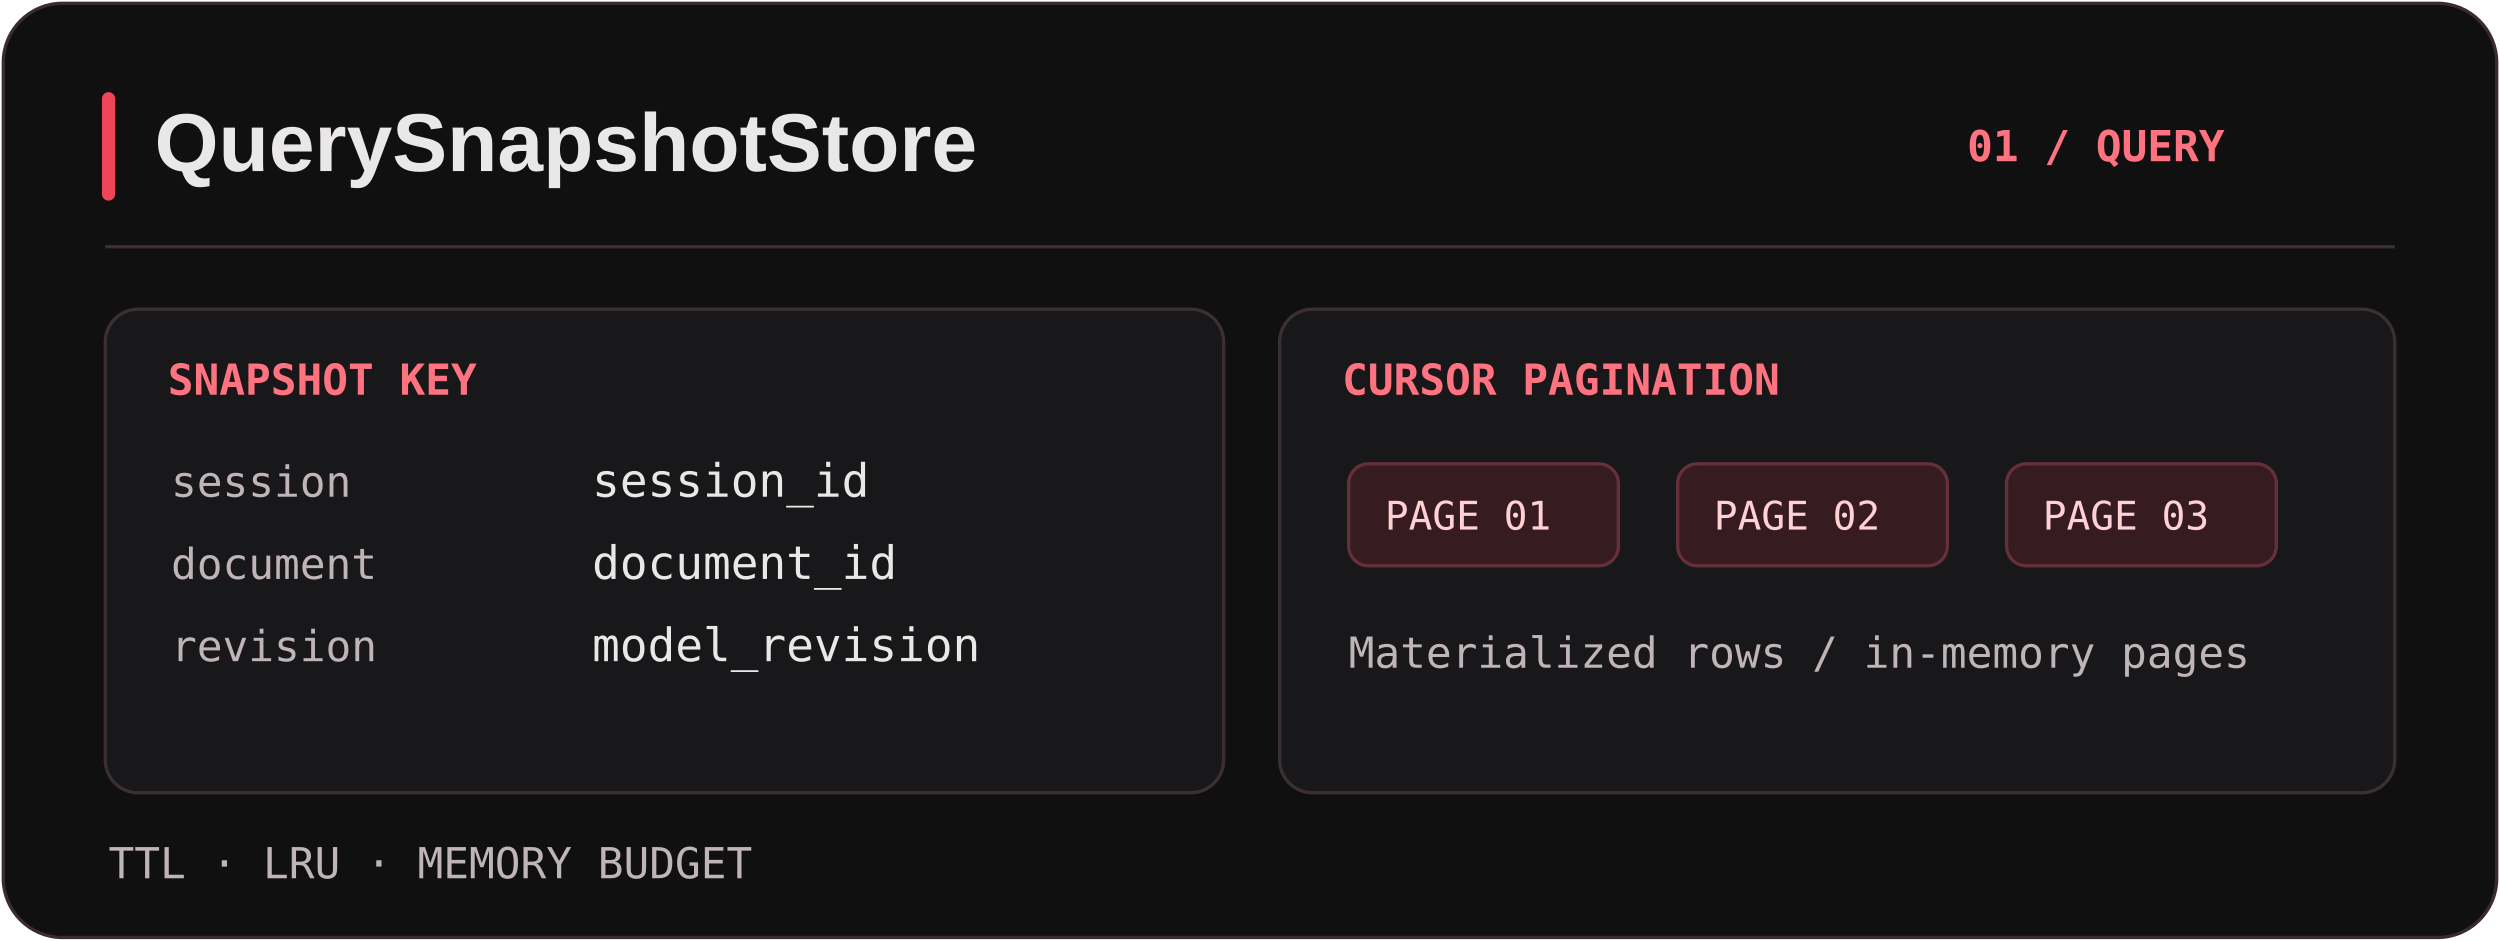
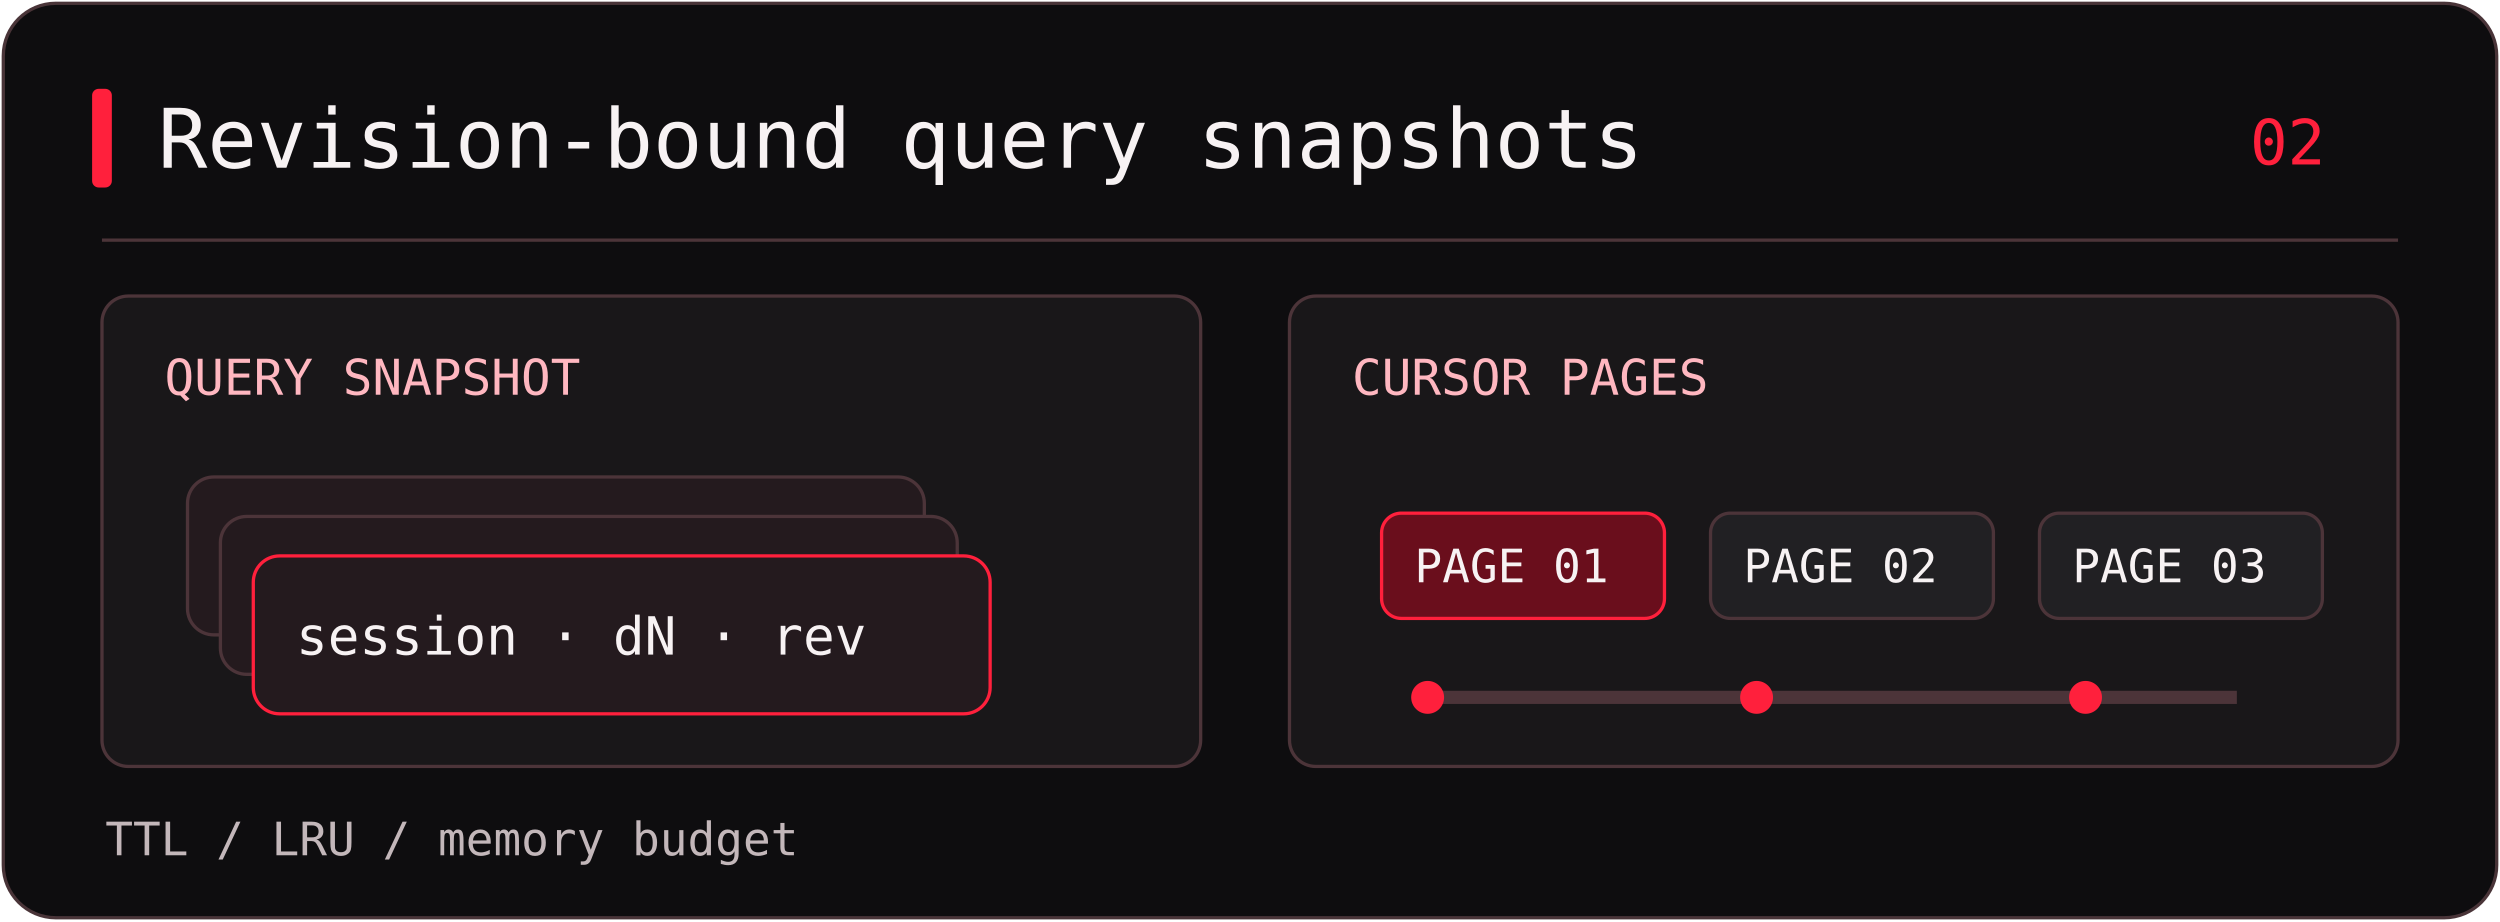
- <svg xmlns="http://www.w3.org/2000/svg" width="760" height="286" viewBox="0 0 760 286" role="img">
-   <defs>
-     <pattern id="grid" width="20" height="20" patternUnits="userSpaceOnUse">
-       <path d="M20 0H0V20" stroke="#312025" fill="none" />
-     </pattern>
-   </defs>
-   <rect x="1" y="1" width="758" height="284" rx="18" fill="#101011" stroke="#3b2b2f" />
-   <rect x="31" y="28" width="4" height="33" rx="2" fill="#ef4559" />
-   <text x="47" y="52" fill="#eae7e7" font-size="25" font-weight="700" font-family="Segoe UI, Arial, sans-serif">QuerySnapshotStore</text>
-   <text x="598" y="49" fill="#ff7380" font-size="13" font-weight="700" font-family="Consolas, monospace">01 / QUERY</text>
-   <path d="M32 75H728" fill="none" stroke="#3b3034" />
-   <rect x="32" y="94" width="340" height="147" rx="10" fill="#181719" stroke="#3a3033" />
-   <rect x="389" y="94" width="339" height="147" rx="10" fill="#181719" stroke="#3a3033" />
-   <text x="51" y="120" fill="#ff7380" font-size="13" font-weight="700" font-family="Consolas, monospace">SNAPSHOT KEY</text>
-   <text x="408" y="120" fill="#ff7380" font-size="13" font-weight="700" font-family="Consolas, monospace">CURSOR PAGINATION</text>
-   <text x="52" y="151" fill="#bfb4b8" font-size="13" font-weight="400" font-family="Consolas, monospace">session</text>
-   <text x="52" y="176" fill="#bfb4b8" font-size="13" font-weight="400" font-family="Consolas, monospace">document</text>
-   <text x="52" y="201" fill="#bfb4b8" font-size="13" font-weight="400" font-family="Consolas, monospace">revision</text>
-   <text x="180" y="151" fill="#eae7e7" font-size="14" font-weight="400" font-family="Consolas, monospace">session_id</text>
-   <text x="180" y="176" fill="#eae7e7" font-size="14" font-weight="400" font-family="Consolas, monospace">document_id</text>
-   <text x="180" y="201" fill="#eae7e7" font-size="14" font-weight="400" font-family="Consolas, monospace">model_revision</text>
-   <rect x="410" y="141" width="82" height="31" rx="6" fill="#361b21" stroke="#65303a" />
-   <text x="421" y="161" fill="#ffd1d5" font-size="12" font-weight="400" font-family="Consolas, monospace">PAGE 01</text>
-   <rect x="510" y="141" width="82" height="31" rx="6" fill="#361b21" stroke="#65303a" />
-   <text x="521" y="161" fill="#ffd1d5" font-size="12" font-weight="400" font-family="Consolas, monospace">PAGE 02</text>
-   <rect x="610" y="141" width="82" height="31" rx="6" fill="#361b21" stroke="#65303a" />
-   <text x="621" y="161" fill="#ffd1d5" font-size="12" font-weight="400" font-family="Consolas, monospace">PAGE 03</text>
-   <text x="410" y="203" fill="#bfb4b8" font-size="13" font-weight="400" font-family="Consolas, monospace">Materialized rows / in-memory pages</text>
-   <text x="33" y="267" fill="#bfb4b8" font-size="13" font-weight="400" font-family="Consolas, monospace">TTL · LRU · MEMORY BUDGET</text>
+ <svg xmlns="http://www.w3.org/2000/svg" width="760" height="280" viewBox="0 0 760 280" role="img">
+   <rect x="1" y="1" width="758" height="278" rx="16" fill="#0e0d0f" stroke="#493438" />
+   <rect x="28" y="27" width="6" height="30" rx="2" fill="#ff203c" />
+   <text x="48" y="51" fill="#f7f2f3" font-size="25" font-family="Consolas, monospace">Revision-bound query snapshots</text>
+   <text x="684" y="50" fill="#ff203c" font-size="19" font-family="Consolas, monospace">02</text>
+   <path d="M31 73h698" stroke="#4c3439" stroke-width="1" fill="none" />
+   <rect x="31" y="90" width="334" height="143" rx="8" fill="#191719" stroke="#4c3439" />
+   <rect x="392" y="90" width="337" height="143" rx="8" fill="#191719" stroke="#4c3439" />
+   <text x="50" y="120" fill="#ffb7c0" font-size="15" font-family="Consolas, monospace">QUERY SNAPSHOT</text>
+   <text x="411" y="120" fill="#ffb7c0" font-size="15" font-family="Consolas, monospace">CURSOR PAGES</text>
+   <rect x="57" y="145" width="224" height="48" rx="8" fill="#241a1e" stroke="#4c3439" />
+   <rect x="67" y="157" width="224" height="48" rx="8" fill="#241a1e" stroke="#4c3439" />
+   <rect x="77" y="169" width="224" height="48" rx="8" fill="#241a1e" stroke="#ff203c" />
+   <text x="90" y="199" fill="#f7f2f3" font-size="16" font-family="Consolas, monospace">session · dN · rev</text>
+   <rect x="420" y="156" width="86" height="32" rx="6" fill="#6a0e1c" stroke="#ff203c" />
+   <text x="430" y="177" fill="#f7f2f3" font-size="14" font-family="Consolas, monospace">PAGE 01</text>
+   <rect x="520" y="156" width="86" height="32" rx="6" fill="#212023" stroke="#4c3439" />
+   <text x="530" y="177" fill="#f7f2f3" font-size="14" font-family="Consolas, monospace">PAGE 02</text>
+   <rect x="620" y="156" width="86" height="32" rx="6" fill="#212023" stroke="#4c3439" />
+   <text x="630" y="177" fill="#f7f2f3" font-size="14" font-family="Consolas, monospace">PAGE 03</text>
+   <path d="M434 212h246" stroke="#4c3439" stroke-width="4" fill="none" />
+   <circle cx="434" cy="212" r="5" fill="#ff203c" />
+   <circle cx="534" cy="212" r="5" fill="#ff203c" />
+   <circle cx="634" cy="212" r="5" fill="#ff203c" />
+   <text x="32" y="260" fill="#c3b7ba" font-size="14" font-family="Consolas, monospace">TTL / LRU / memory budget</text>
</svg>
